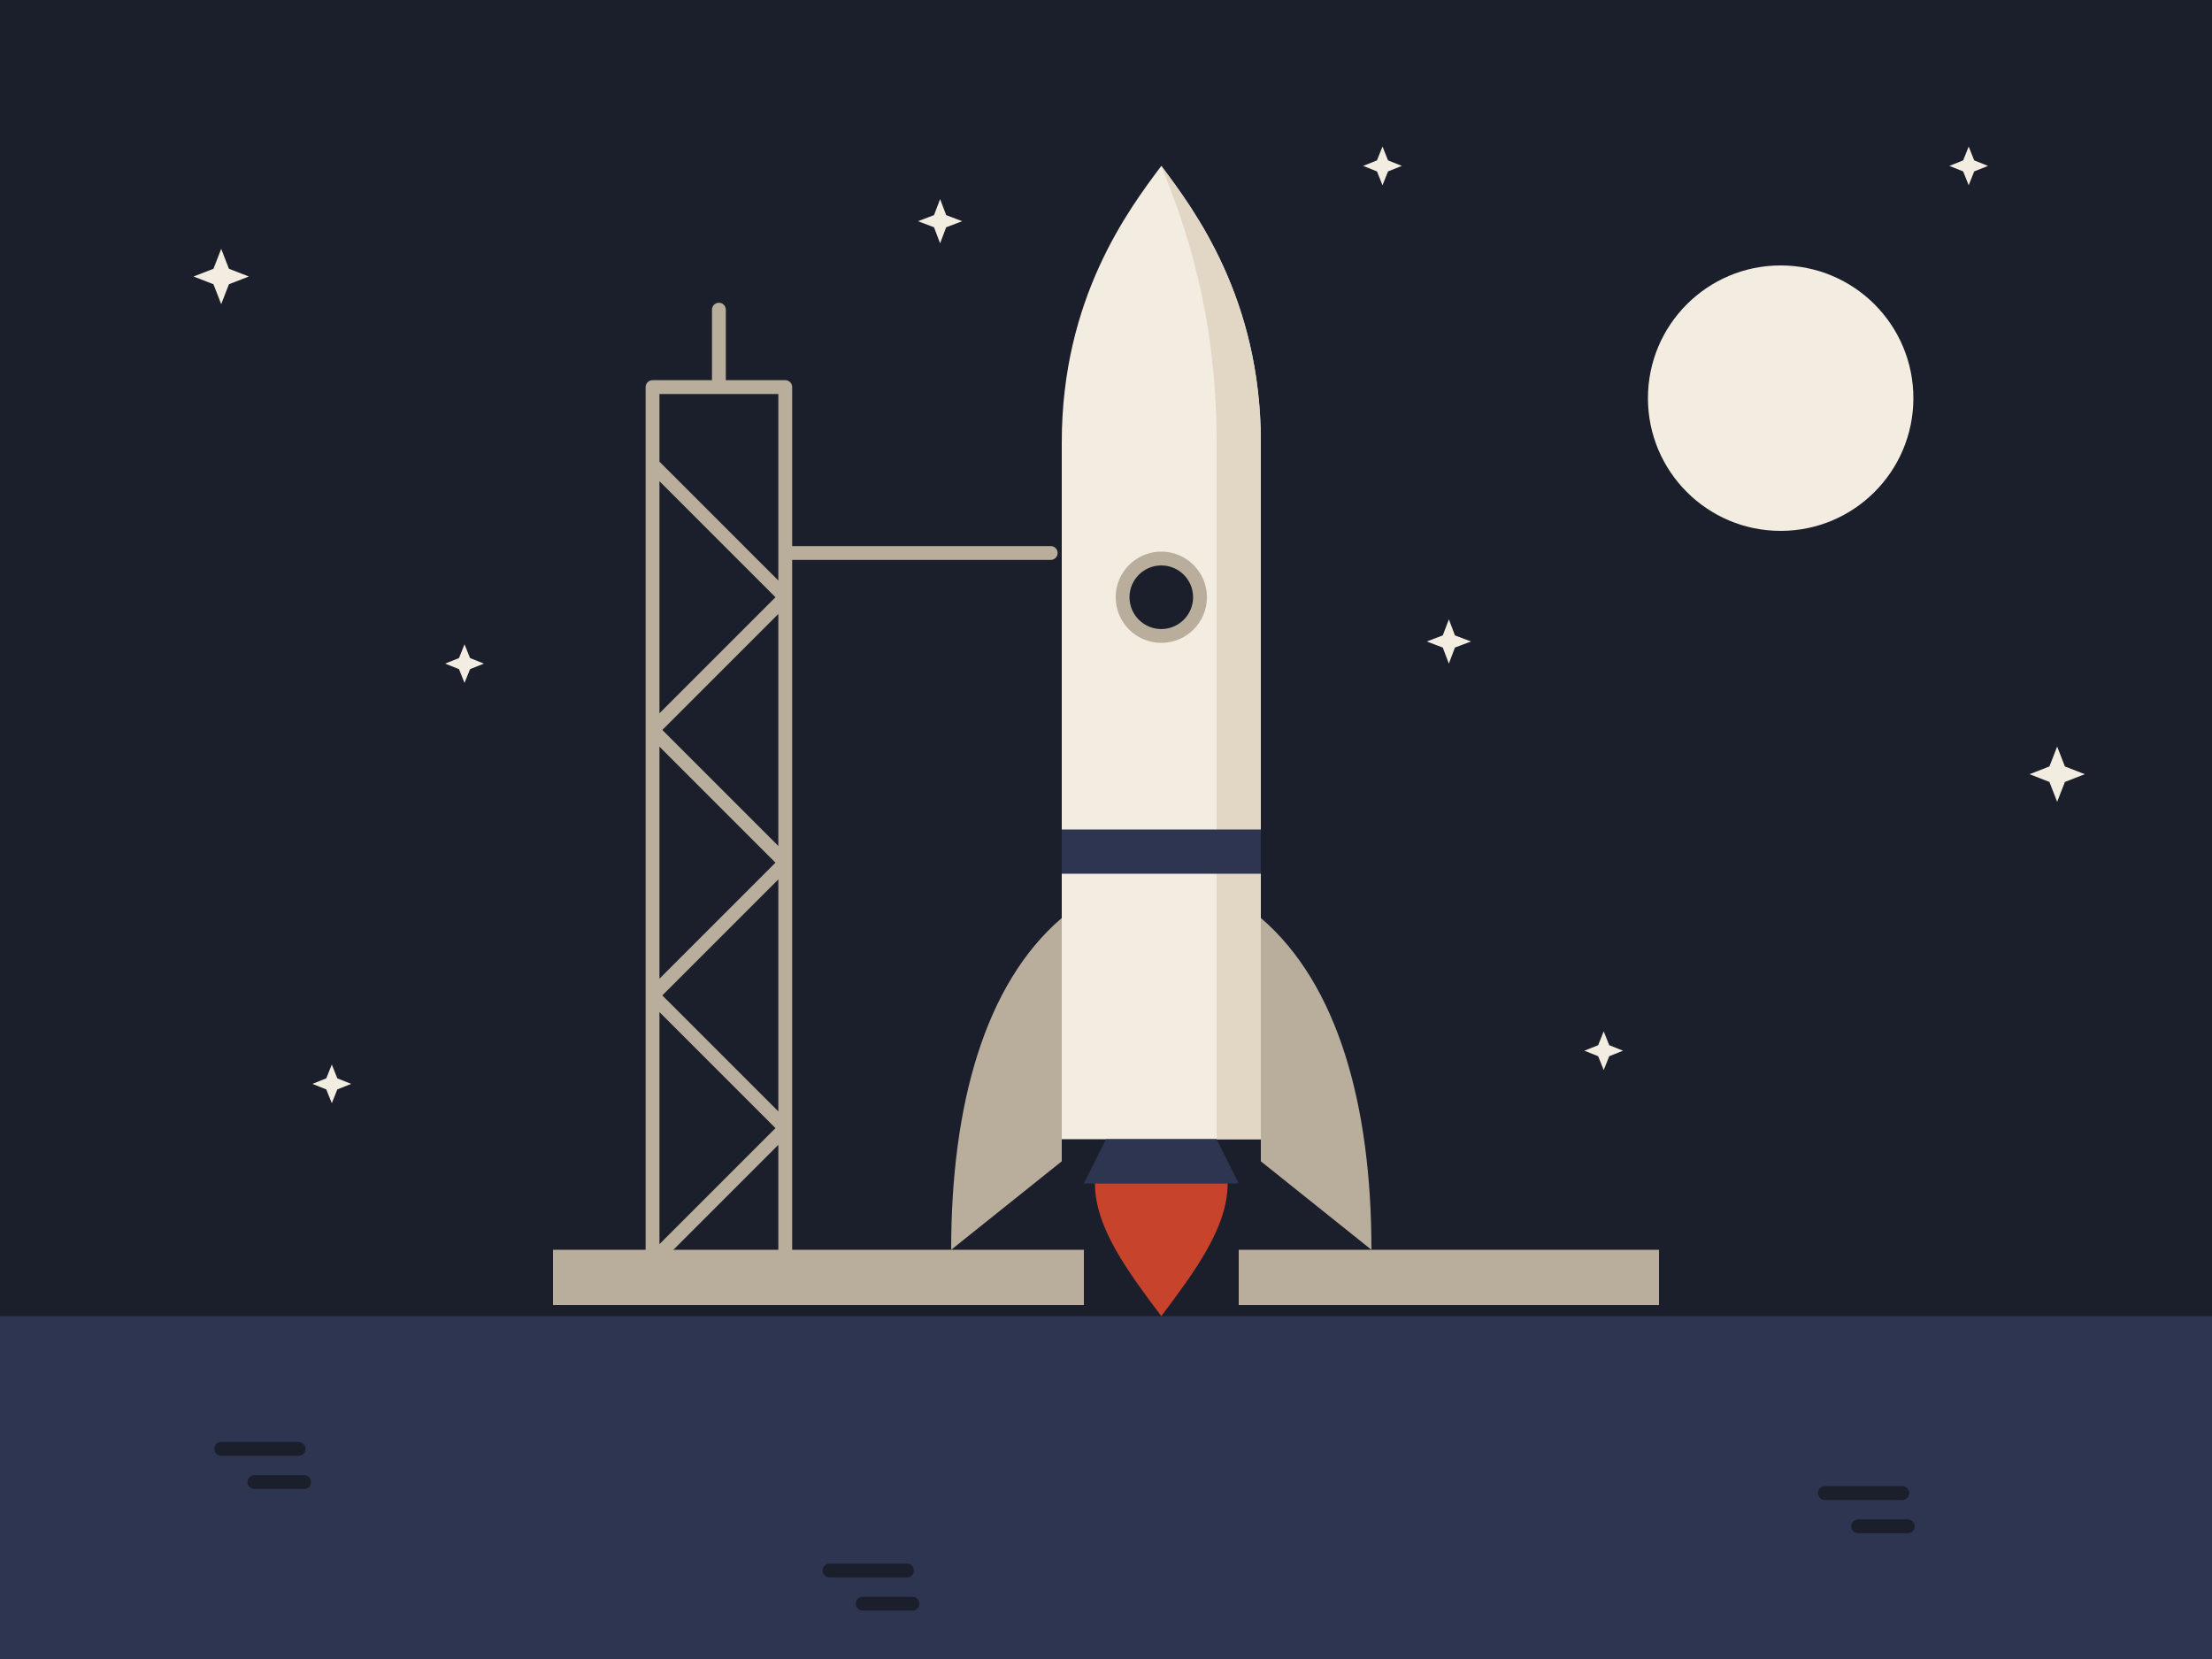
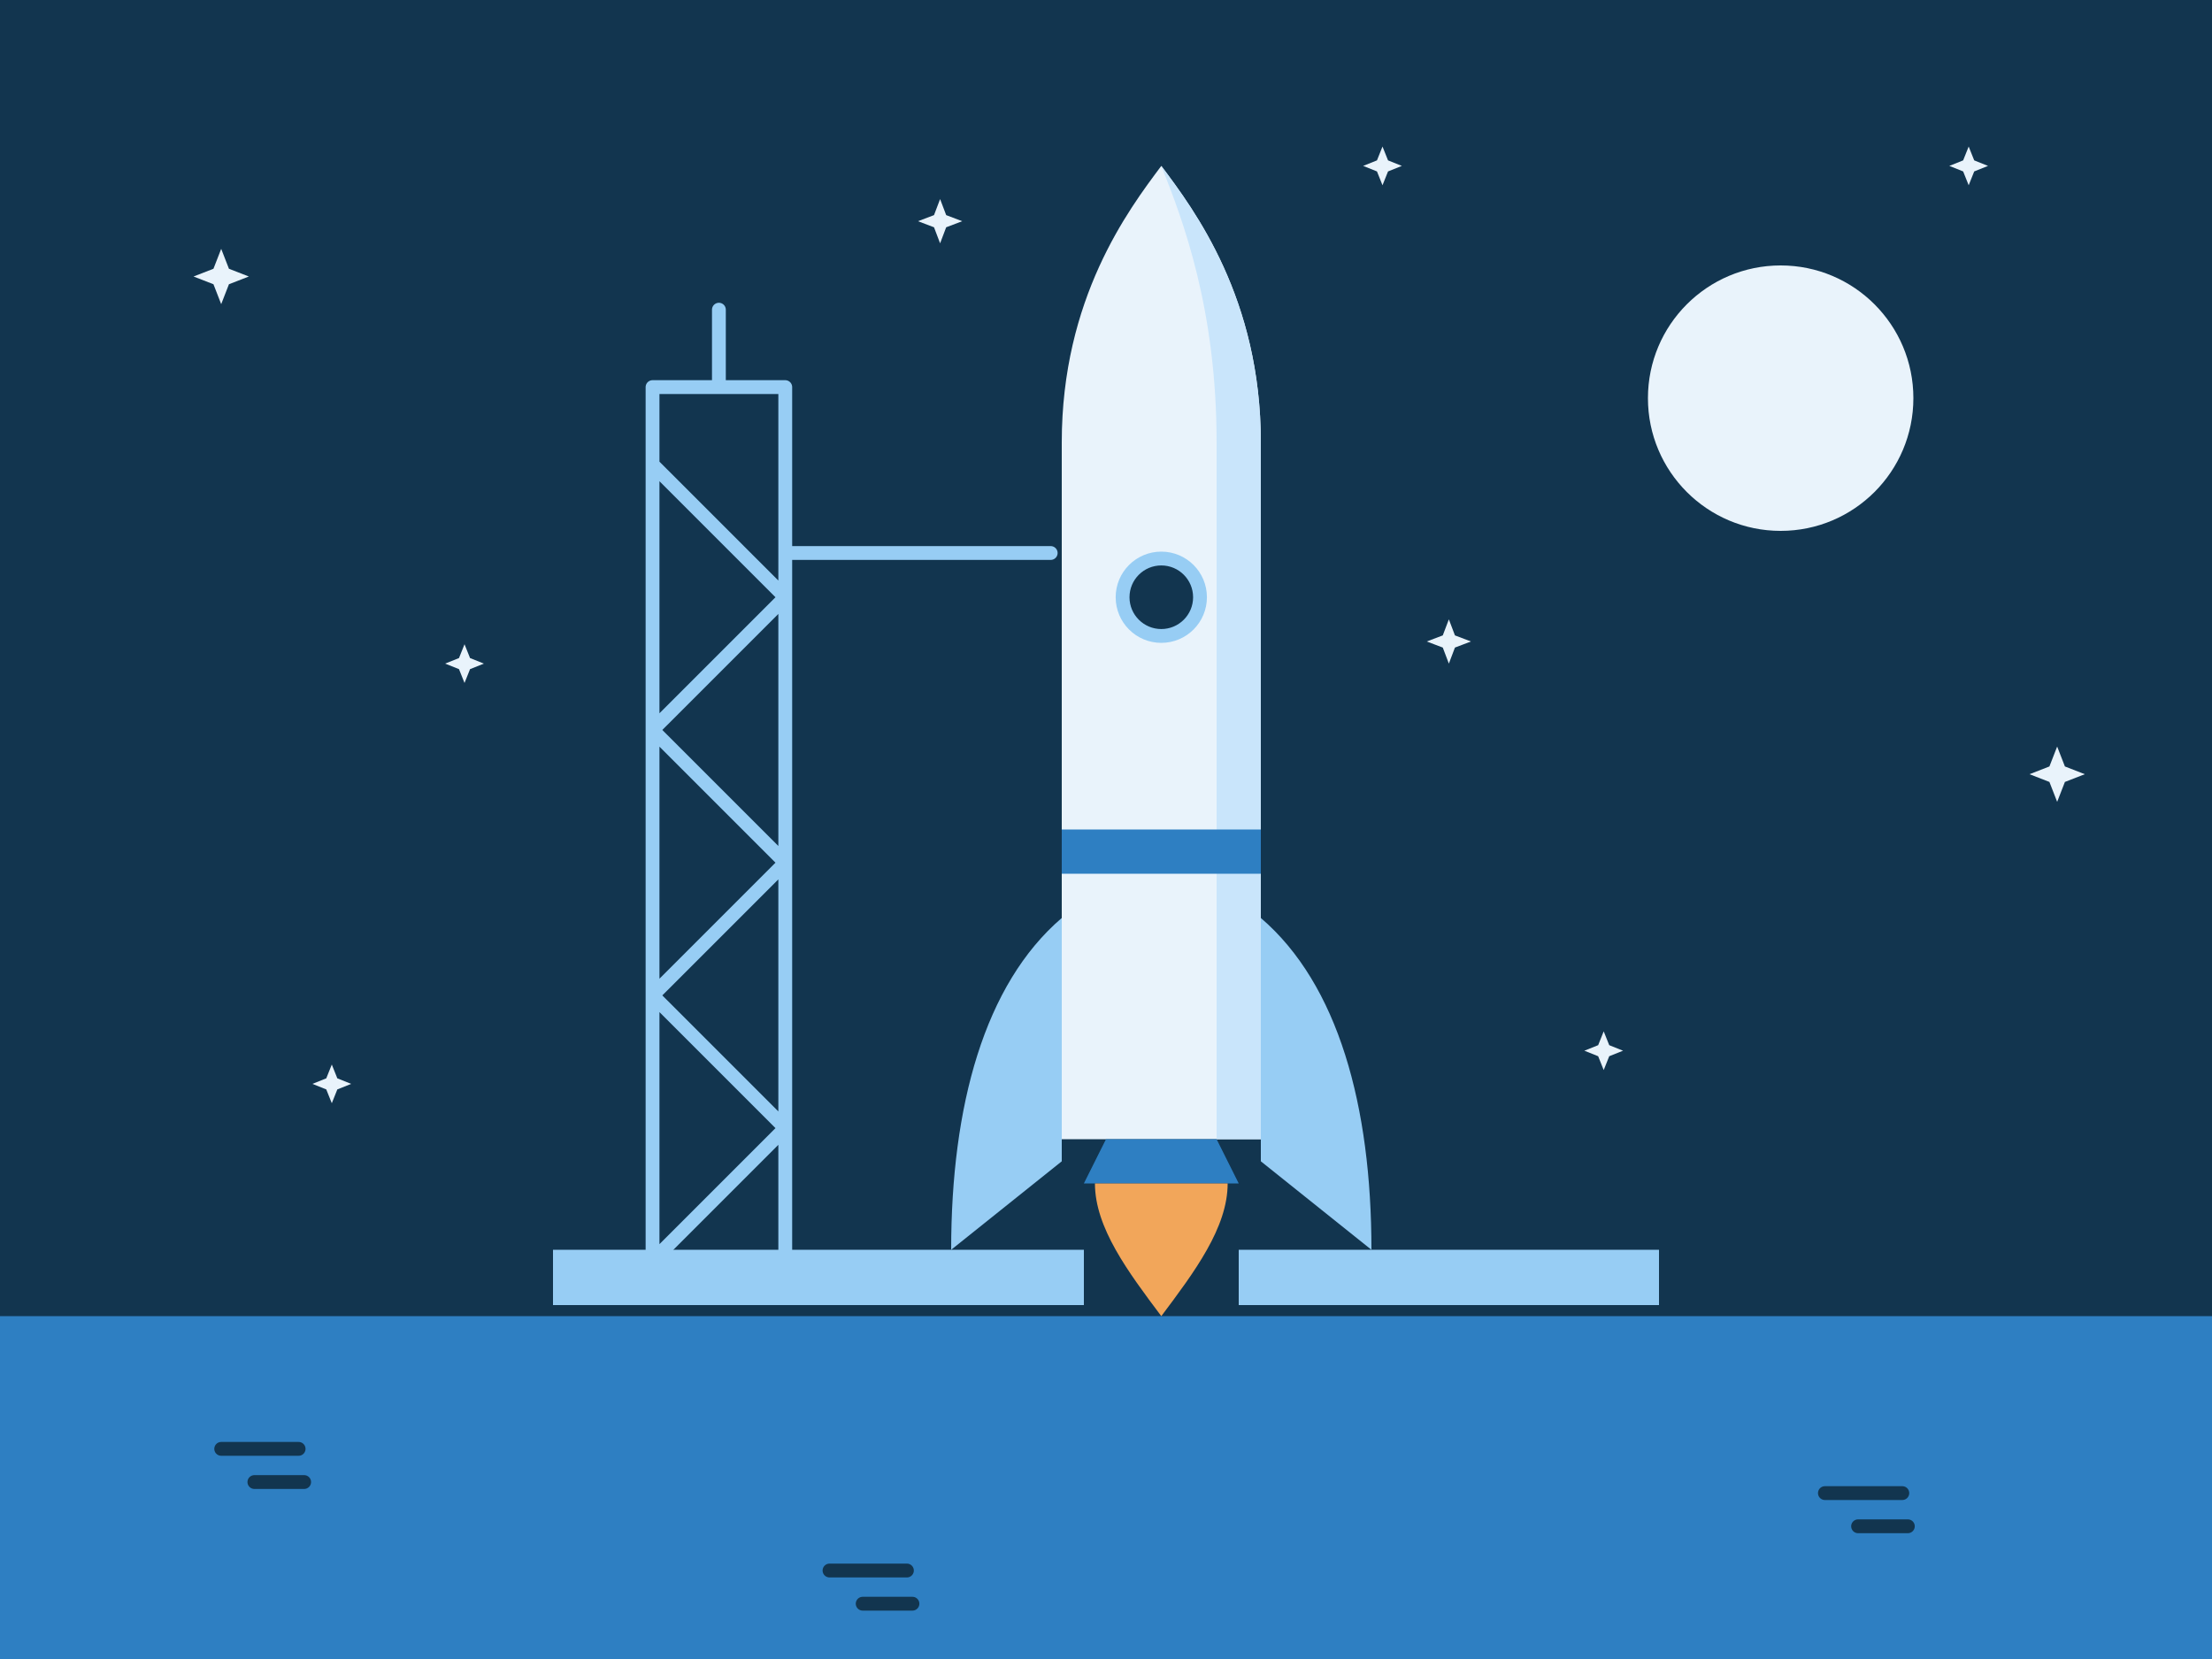
<svg xmlns="http://www.w3.org/2000/svg" viewBox="0 0 400 300" preserveAspectRatio="xMidYMid slice">
-   <rect width="400" height="300" fill="#1B1E2B" />
-   <path d="M40 45L41.4 48.6L45 50L41.4 51.4L40 55L38.6 51.4L35 50L38.6 48.6ZM84 116.5L85 119L87.5 120L85 121L84 123.5L83 121L80.5 120L83 119ZM60 192.5L61 195L63.5 196L61 197L60 199.5L59 197L56.5 196L59 195ZM170 36L171.1 38.9L174 40L171.1 41.1L170 44L168.9 41.1L166 40L168.9 38.9ZM262 112L263.1 114.9L266 116L263.1 117.1L262 120L260.9 117.1L258 116L260.9 114.9ZM290 186.5L291 189L293.5 190L291 191L290 193.5L289 191L286.5 190L289 189ZM372 135L373.4 138.6L377 140L373.4 141.4L372 145L370.6 141.4L367 140L370.6 138.6ZM356 26.5L357 29L359.5 30L357 31L356 33.5L355 31L352.5 30L355 29ZM250 26.5L251 29L253.5 30L251 31L250 33.5L249 31L246.5 30L249 29Z" fill="#F3ECE0" />
-   <circle cx="322" cy="72" r="24" fill="#F3ECE0" />
-   <path d="M0 238H400V300H0Z" fill="#2E3550" />
-   <path d="M118 228V70M142 228V70M118 70H142M118 228L142 204L118 180L142 156L118 132L142 108L118 84M142 100H190M130 70V56" fill="none" stroke="#B9AE9C" stroke-width="2.5" stroke-linecap="round" stroke-linejoin="round" />
-   <rect x="100" y="226" width="96" height="10" fill="#B9AE9C" />
-   <rect x="224" y="226" width="76" height="10" fill="#B9AE9C" />
-   <path d="M192 166C178 178 172 200 172 226L192 210ZM228 166C242 178 248 200 248 226L228 210Z" fill="#B9AE9C" />
-   <path d="M192 80C192 54 204 38 210 30C216 38 228 54 228 80V206H192Z" fill="#F3ECE0" />
-   <path d="M210 30C216 38 228 54 228 80V206H220V80C220 56 214 40 210 30Z" fill="#E2D7C5" />
-   <rect x="192" y="150" width="36" height="8" fill="#2E3550" />
-   <circle cx="210" cy="108" r="7" fill="#1B1E2B" stroke="#B9AE9C" stroke-width="2.5" />
-   <path d="M200 206H220L224 214H196Z" fill="#2E3550" />
-   <path d="M198 214C198 222 204 230 210 238C216 230 222 222 222 214Z" fill="#C8432B" />
-   <path d="M40 262h14M46 268h9M330 270h14M336 276h9M150 284h14M156 290h9" fill="none" stroke="#1B1E2B" stroke-width="2.5" stroke-linecap="round" stroke-linejoin="round" />
+   <rect width="400" height="300" fill="#12354F" />
+   <path d="M40 45L41.4 48.6L45 50L41.4 51.4L40 55L38.6 51.4L35 50L38.6 48.6ZM84 116.5L85 119L87.5 120L85 121L84 123.5L83 121L80.5 120L83 119ZM60 192.5L61 195L63.5 196L61 197L60 199.5L59 197L56.5 196L59 195ZM170 36L171.1 38.9L174 40L171.1 41.1L170 44L168.9 41.1L166 40L168.9 38.9ZM262 112L263.1 114.9L266 116L263.1 117.1L262 120L260.9 117.1L258 116L260.9 114.9ZM290 186.5L291 189L293.5 190L291 191L290 193.5L289 191L286.5 190L289 189ZM372 135L373.4 138.6L377 140L373.4 141.4L372 145L370.6 141.4L367 140L370.6 138.6ZM356 26.5L357 29L359.5 30L357 31L356 33.5L355 31L352.5 30L355 29ZM250 26.5L251 29L253.5 30L251 31L250 33.5L249 31L246.5 30L249 29Z" fill="#E9F3FB" />
+   <circle cx="322" cy="72" r="24" fill="#E9F3FB" />
+   <path d="M0 238H400V300H0Z" fill="#2E7FC2" />
+   <path d="M118 228V70M142 228V70M118 70H142M118 228L142 204L118 180L142 156L118 132L142 108L118 84M142 100H190M130 70V56" fill="none" stroke="#97CDF4" stroke-width="2.5" stroke-linecap="round" stroke-linejoin="round" />
+   <rect x="100" y="226" width="96" height="10" fill="#97CDF4" />
+   <rect x="224" y="226" width="76" height="10" fill="#97CDF4" />
+   <path d="M192 166C178 178 172 200 172 226L192 210ZM228 166C242 178 248 200 248 226L228 210Z" fill="#97CDF4" />
+   <path d="M192 80C192 54 204 38 210 30C216 38 228 54 228 80V206H192Z" fill="#E9F3FB" />
+   <path d="M210 30C216 38 228 54 228 80V206H220V80C220 56 214 40 210 30Z" fill="#C9E5FB" />
+   <rect x="192" y="150" width="36" height="8" fill="#2E7FC2" />
+   <circle cx="210" cy="108" r="7" fill="#12354F" stroke="#97CDF4" stroke-width="2.5" />
+   <path d="M200 206H220L224 214H196Z" fill="#2E7FC2" />
+   <path d="M198 214C198 222 204 230 210 238C216 230 222 222 222 214Z" fill="#F2A65A" />
+   <path d="M40 262h14M46 268h9M330 270h14M336 276h9M150 284h14M156 290h9" fill="none" stroke="#12354F" stroke-width="2.5" stroke-linecap="round" stroke-linejoin="round" />
</svg>
